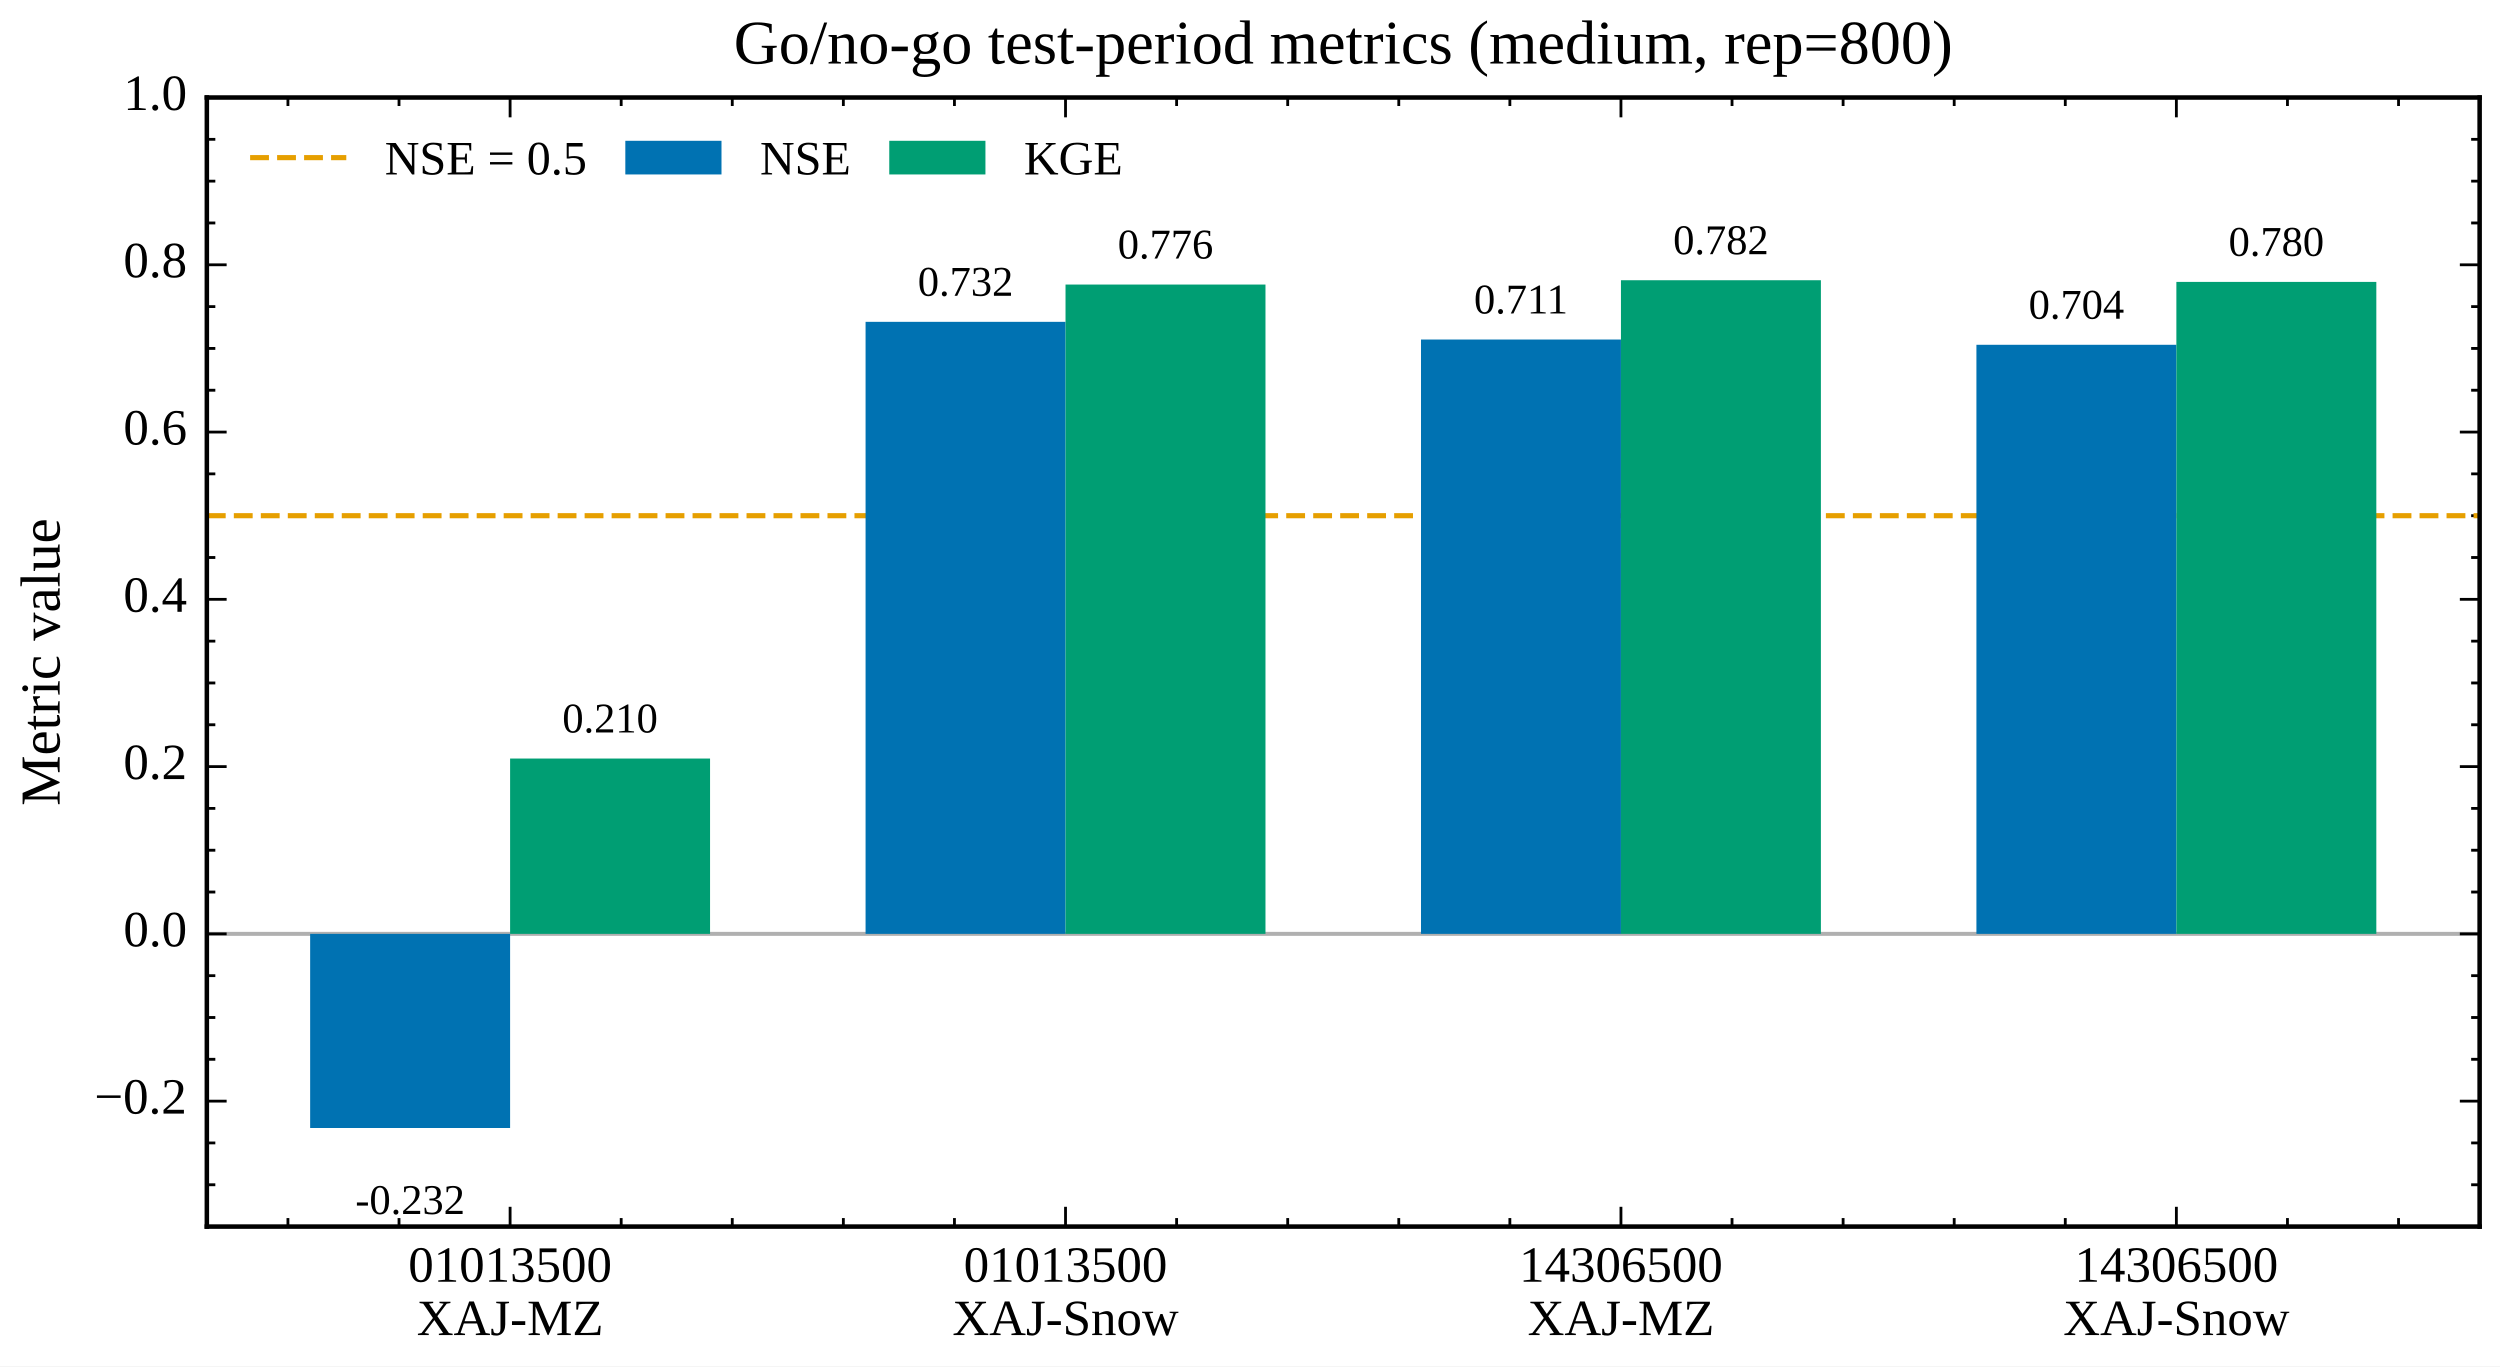
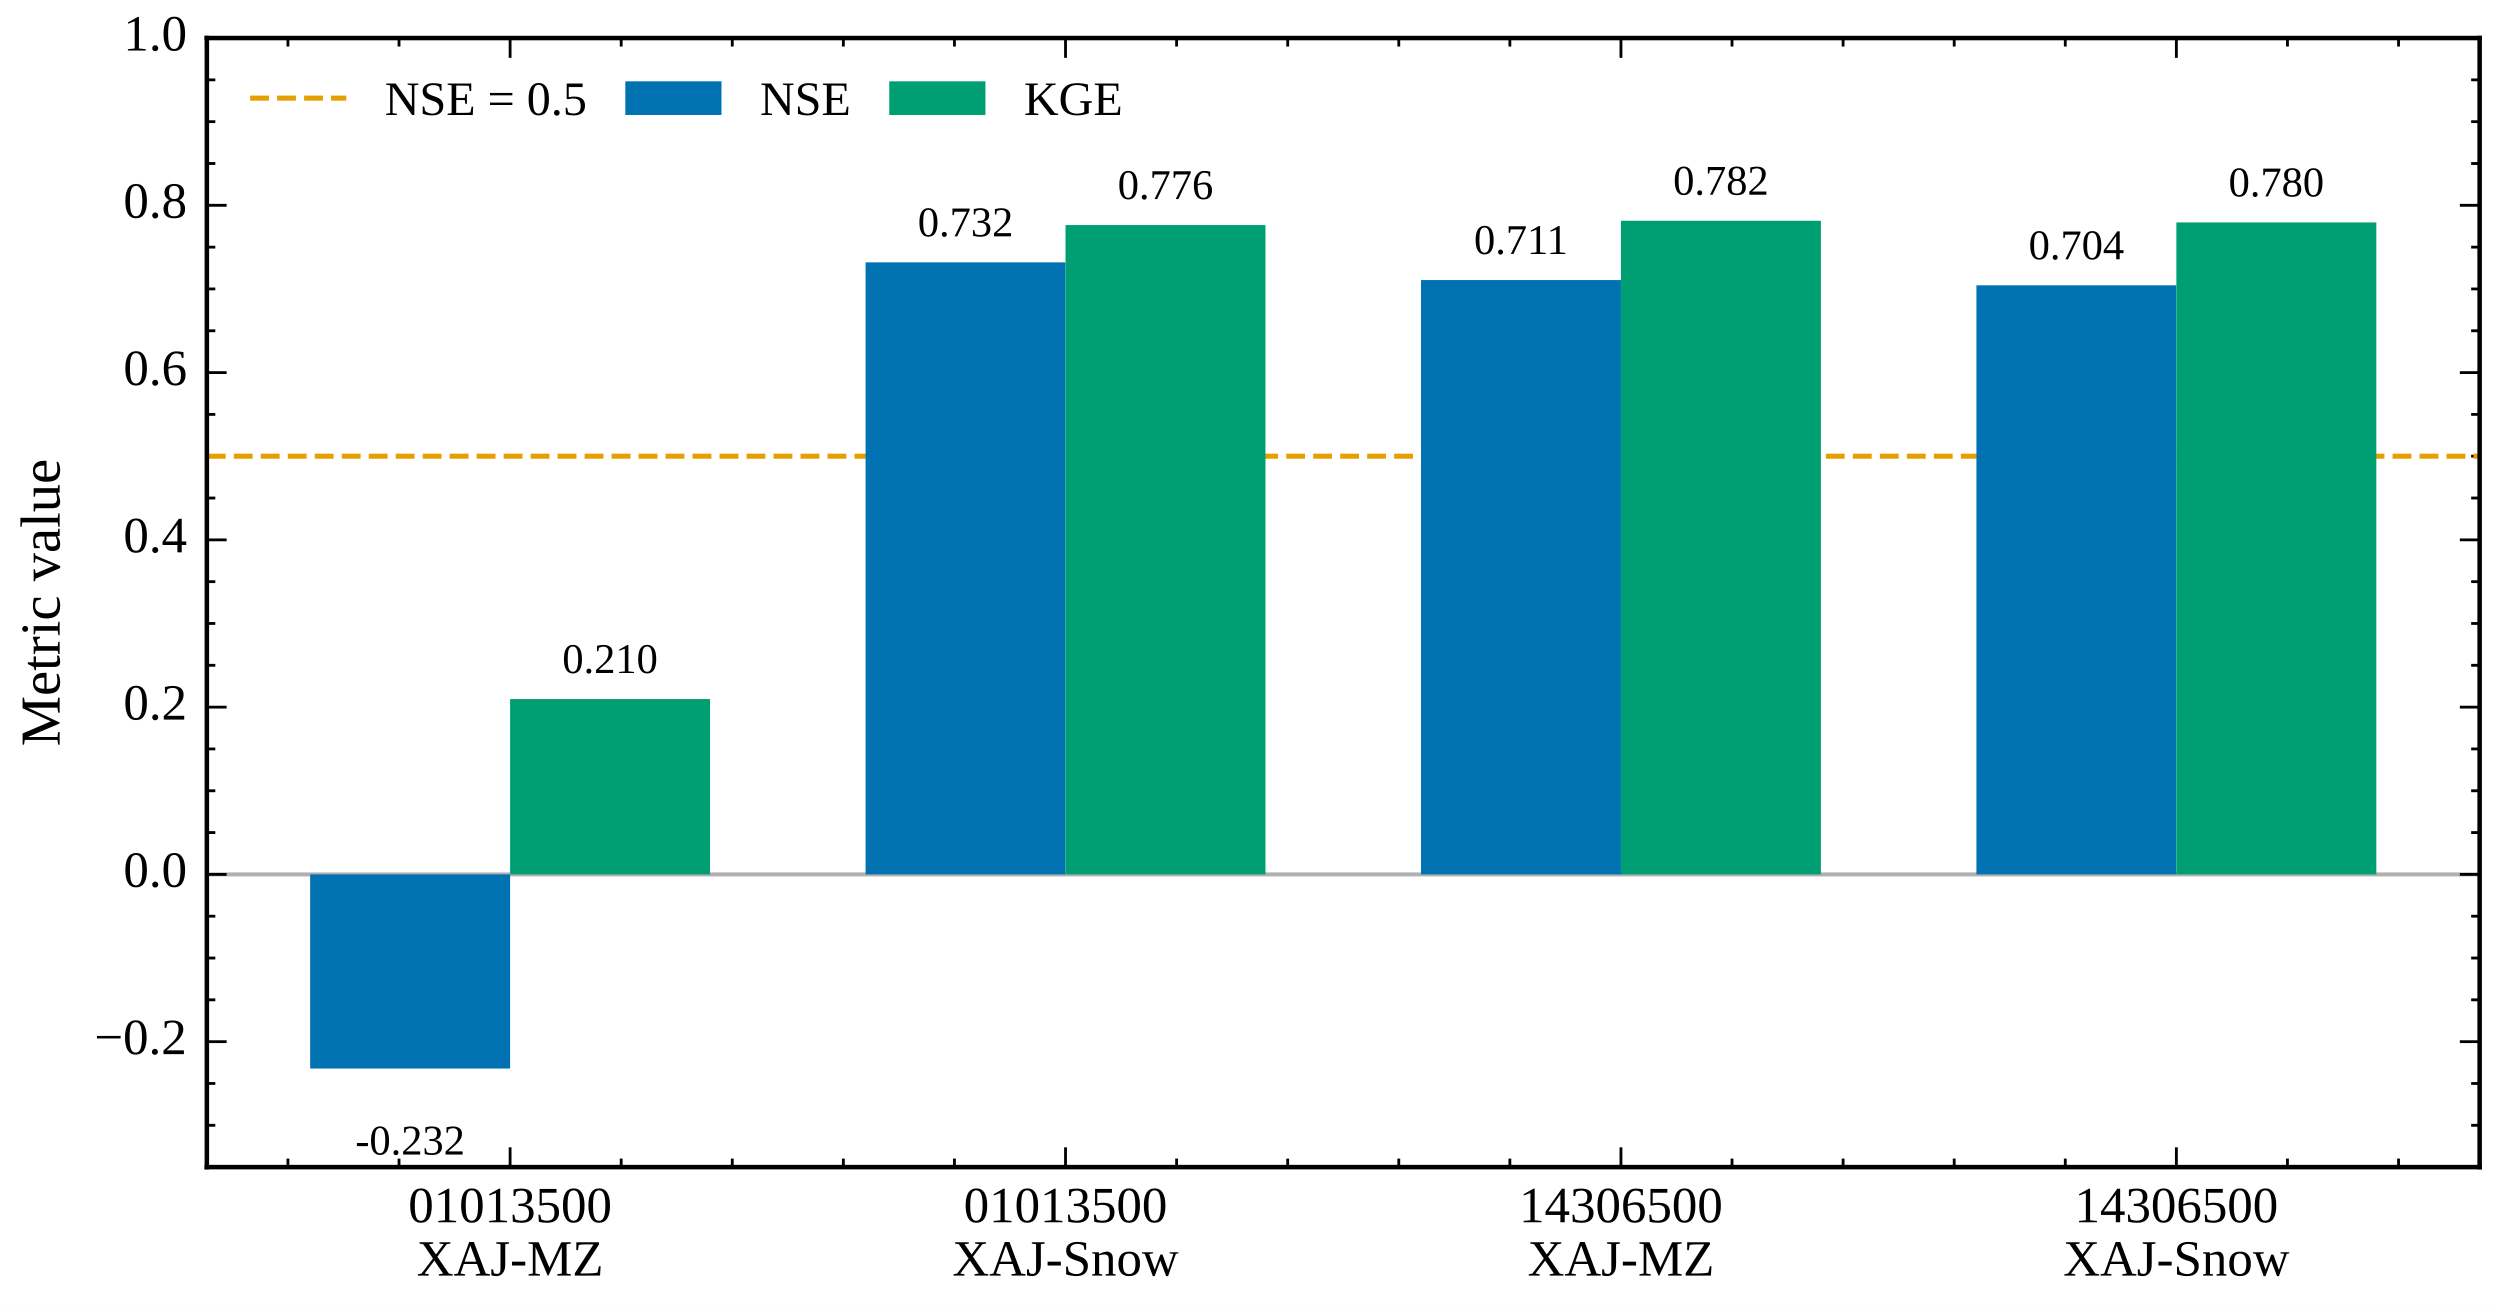
- <svg xmlns="http://www.w3.org/2000/svg" xmlns:xlink="http://www.w3.org/1999/xlink" width="441.923pt" height="241.521pt" viewBox="0 0 441.923 241.521" version="1.1">
+ <svg xmlns="http://www.w3.org/2000/svg" xmlns:xlink="http://www.w3.org/1999/xlink" width="441.923pt" height="231.008pt" viewBox="0 0 441.923 231.008" version="1.1">
  <defs>
    <style type="text/css">*{stroke-linejoin: round; stroke-linecap: butt}</style>
  </defs>
  <g id="figure_1">
    <g id="patch_1">
-       <path d="M 0 241.521  L 441.923 241.521  L 441.923 0  L 0 0  z " style="fill: #ffffff" />
+       <path d="M 0 231.008  L 441.923 231.008  L 441.923 0  L 0 0  z " style="fill: #ffffff" />
    </g>
    <g id="axes_1">
      <g id="patch_2">
-         <path d="M 36.563 216.822  L 438.323 216.822  L 438.323 17.238  L 36.563 17.238  z " style="fill: #ffffff" />
+         <path d="M 36.563 206.309  L 438.323 206.309  L 438.323 6.725  L 36.563 6.725  z " style="fill: #ffffff" />
      </g>
      <g id="line2d_1">
-         <path d="M 36.563 165.078  L 438.323 165.078  " clip-path="url(#pea85f2dbab)" style="fill: none; stroke: #b0b0b0; stroke-width: 0.7; stroke-linecap: square" />
+         <path d="M 36.563 154.565  L 438.323 154.565  " clip-path="url(#pdadf24facc)" style="fill: none; stroke: #b0b0b0; stroke-width: 0.7; stroke-linecap: square" />
      </g>
      <g id="matplotlib.axis_1">
        <g id="xtick_1">
          <g id="line2d_2">
            <defs>
-               <path id="m918102102d" d="M 0 0  L 0 -3.5  " style="stroke: #000000; stroke-width: 0.5" />
+               <path id="mfd40f5d339" d="M 0 0  L 0 -3.5  " style="stroke: #000000; stroke-width: 0.5" />
            </defs>
            <g>
-               <use xlink:href="#m918102102d" x="90.17" y="216.822" style="stroke: #000000; stroke-width: 0.5" />
+               <use xlink:href="#mfd40f5d339" x="90.17" y="206.309" style="stroke: #000000; stroke-width: 0.5" />
            </g>
          </g>
          <g id="line2d_3">
            <defs>
-               <path id="m2aa6da4b3e" d="M 0 0  L 0 3.5  " style="stroke: #000000; stroke-width: 0.5" />
+               <path id="md264b3e083" d="M 0 0  L 0 3.5  " style="stroke: #000000; stroke-width: 0.5" />
            </defs>
            <g>
-               <use xlink:href="#m2aa6da4b3e" x="90.17" y="17.238" style="stroke: #000000; stroke-width: 0.5" />
+               <use xlink:href="#md264b3e083" x="90.17" y="6.725" style="stroke: #000000; stroke-width: 0.5" />
            </g>
          </g>
          <g id="text_1">
-             <text style="font: 9px 'Times New Roman', 'DejaVu Serif', serif" transform="translate(72.17009 226.5715)">01013500</text>
-             <text style="font: 9px 'Times New Roman', 'DejaVu Serif', serif" transform="translate(73.67055 235.9959)">XAJ-MZ</text>
+             <text style="font-size: 9px; font-family: 'Times New Roman', 'DejaVu Serif', serif" transform="translate(72.17009 216.0581)">01013500</text>
+             <text style="font-size: 9px; font-family: 'Times New Roman', 'DejaVu Serif', serif" transform="translate(73.67055 225.4825)">XAJ-MZ</text>
          </g>
        </g>
        <g id="xtick_2">
          <g id="line2d_4">
            <g>
-               <use xlink:href="#m918102102d" x="188.352" y="216.822" style="stroke: #000000; stroke-width: 0.5" />
+               <use xlink:href="#mfd40f5d339" x="188.352" y="206.309" style="stroke: #000000; stroke-width: 0.5" />
            </g>
          </g>
          <g id="line2d_5">
            <g>
-               <use xlink:href="#m2aa6da4b3e" x="188.352" y="17.238" style="stroke: #000000; stroke-width: 0.5" />
+               <use xlink:href="#md264b3e083" x="188.352" y="6.725" style="stroke: #000000; stroke-width: 0.5" />
            </g>
          </g>
          <g id="text_2">
-             <text style="font: 9px 'Times New Roman', 'DejaVu Serif', serif" transform="translate(170.3519 226.5715)">01013500</text>
-             <text style="font: 9px 'Times New Roman', 'DejaVu Serif', serif" transform="translate(168.3501 235.9959)">XAJ-Snow</text>
+             <text style="font-size: 9px; font-family: 'Times New Roman', 'DejaVu Serif', serif" transform="translate(170.3519 216.0581)">01013500</text>
+             <text style="font-size: 9px; font-family: 'Times New Roman', 'DejaVu Serif', serif" transform="translate(168.3501 225.4825)">XAJ-Snow</text>
          </g>
        </g>
        <g id="xtick_3">
          <g id="line2d_6">
            <g>
-               <use xlink:href="#m918102102d" x="286.534" y="216.822" style="stroke: #000000; stroke-width: 0.5" />
+               <use xlink:href="#mfd40f5d339" x="286.534" y="206.309" style="stroke: #000000; stroke-width: 0.5" />
            </g>
          </g>
          <g id="line2d_7">
            <g>
-               <use xlink:href="#m2aa6da4b3e" x="286.534" y="17.238" style="stroke: #000000; stroke-width: 0.5" />
+               <use xlink:href="#md264b3e083" x="286.534" y="6.725" style="stroke: #000000; stroke-width: 0.5" />
            </g>
          </g>
          <g id="text_3">
-             <text style="font: 9px 'Times New Roman', 'DejaVu Serif', serif" transform="translate(268.5337 226.5715)">14306500</text>
-             <text style="font: 9px 'Times New Roman', 'DejaVu Serif', serif" transform="translate(270.0342 235.9959)">XAJ-MZ</text>
+             <text style="font-size: 9px; font-family: 'Times New Roman', 'DejaVu Serif', serif" transform="translate(268.5337 216.0581)">14306500</text>
+             <text style="font-size: 9px; font-family: 'Times New Roman', 'DejaVu Serif', serif" transform="translate(270.0342 225.4825)">XAJ-MZ</text>
          </g>
        </g>
        <g id="xtick_4">
          <g id="line2d_8">
            <g>
-               <use xlink:href="#m918102102d" x="384.716" y="216.822" style="stroke: #000000; stroke-width: 0.5" />
+               <use xlink:href="#mfd40f5d339" x="384.716" y="206.309" style="stroke: #000000; stroke-width: 0.5" />
            </g>
          </g>
          <g id="line2d_9">
            <g>
-               <use xlink:href="#m2aa6da4b3e" x="384.716" y="17.238" style="stroke: #000000; stroke-width: 0.5" />
+               <use xlink:href="#md264b3e083" x="384.716" y="6.725" style="stroke: #000000; stroke-width: 0.5" />
            </g>
          </g>
          <g id="text_4">
-             <text style="font: 9px 'Times New Roman', 'DejaVu Serif', serif" transform="translate(366.7155 226.5715)">14306500</text>
-             <text style="font: 9px 'Times New Roman', 'DejaVu Serif', serif" transform="translate(364.7137 235.9959)">XAJ-Snow</text>
+             <text style="font-size: 9px; font-family: 'Times New Roman', 'DejaVu Serif', serif" transform="translate(366.7155 216.0581)">14306500</text>
+             <text style="font-size: 9px; font-family: 'Times New Roman', 'DejaVu Serif', serif" transform="translate(364.7137 225.4825)">XAJ-Snow</text>
          </g>
        </g>
        <g id="xtick_5">
          <g id="line2d_10">
            <defs>
-               <path id="m13a9c60b29" d="M 0 0  L 0 -1.5  " style="stroke: #000000; stroke-width: 0.5" />
+               <path id="mba86758aea" d="M 0 0  L 0 -1.5  " style="stroke: #000000; stroke-width: 0.5" />
            </defs>
            <g>
-               <use xlink:href="#m13a9c60b29" x="50.897" y="216.822" style="stroke: #000000; stroke-width: 0.5" />
+               <use xlink:href="#mba86758aea" x="50.897" y="206.309" style="stroke: #000000; stroke-width: 0.5" />
            </g>
          </g>
          <g id="line2d_11">
            <defs>
-               <path id="mc480196df0" d="M 0 0  L 0 1.5  " style="stroke: #000000; stroke-width: 0.5" />
+               <path id="m4b27c08ed1" d="M 0 0  L 0 1.5  " style="stroke: #000000; stroke-width: 0.5" />
            </defs>
            <g>
-               <use xlink:href="#mc480196df0" x="50.897" y="17.238" style="stroke: #000000; stroke-width: 0.5" />
+               <use xlink:href="#m4b27c08ed1" x="50.897" y="6.725" style="stroke: #000000; stroke-width: 0.5" />
            </g>
          </g>
        </g>
        <g id="xtick_6">
          <g id="line2d_12">
            <g>
-               <use xlink:href="#m13a9c60b29" x="70.534" y="216.822" style="stroke: #000000; stroke-width: 0.5" />
+               <use xlink:href="#mba86758aea" x="70.534" y="206.309" style="stroke: #000000; stroke-width: 0.5" />
            </g>
          </g>
          <g id="line2d_13">
            <g>
-               <use xlink:href="#mc480196df0" x="70.534" y="17.238" style="stroke: #000000; stroke-width: 0.5" />
+               <use xlink:href="#m4b27c08ed1" x="70.534" y="6.725" style="stroke: #000000; stroke-width: 0.5" />
            </g>
          </g>
        </g>
        <g id="xtick_7">
          <g id="line2d_14">
            <g>
-               <use xlink:href="#m13a9c60b29" x="109.806" y="216.822" style="stroke: #000000; stroke-width: 0.5" />
+               <use xlink:href="#mba86758aea" x="109.806" y="206.309" style="stroke: #000000; stroke-width: 0.5" />
            </g>
          </g>
          <g id="line2d_15">
            <g>
-               <use xlink:href="#mc480196df0" x="109.806" y="17.238" style="stroke: #000000; stroke-width: 0.5" />
+               <use xlink:href="#m4b27c08ed1" x="109.806" y="6.725" style="stroke: #000000; stroke-width: 0.5" />
            </g>
          </g>
        </g>
        <g id="xtick_8">
          <g id="line2d_16">
            <g>
-               <use xlink:href="#m13a9c60b29" x="129.443" y="216.822" style="stroke: #000000; stroke-width: 0.5" />
+               <use xlink:href="#mba86758aea" x="129.443" y="206.309" style="stroke: #000000; stroke-width: 0.5" />
            </g>
          </g>
          <g id="line2d_17">
            <g>
-               <use xlink:href="#mc480196df0" x="129.443" y="17.238" style="stroke: #000000; stroke-width: 0.5" />
+               <use xlink:href="#m4b27c08ed1" x="129.443" y="6.725" style="stroke: #000000; stroke-width: 0.5" />
            </g>
          </g>
        </g>
        <g id="xtick_9">
          <g id="line2d_18">
            <g>
-               <use xlink:href="#m13a9c60b29" x="149.079" y="216.822" style="stroke: #000000; stroke-width: 0.5" />
+               <use xlink:href="#mba86758aea" x="149.079" y="206.309" style="stroke: #000000; stroke-width: 0.5" />
            </g>
          </g>
          <g id="line2d_19">
            <g>
-               <use xlink:href="#mc480196df0" x="149.079" y="17.238" style="stroke: #000000; stroke-width: 0.5" />
+               <use xlink:href="#m4b27c08ed1" x="149.079" y="6.725" style="stroke: #000000; stroke-width: 0.5" />
            </g>
          </g>
        </g>
        <g id="xtick_10">
          <g id="line2d_20">
            <g>
-               <use xlink:href="#m13a9c60b29" x="168.716" y="216.822" style="stroke: #000000; stroke-width: 0.5" />
+               <use xlink:href="#mba86758aea" x="168.716" y="206.309" style="stroke: #000000; stroke-width: 0.5" />
            </g>
          </g>
          <g id="line2d_21">
            <g>
-               <use xlink:href="#mc480196df0" x="168.716" y="17.238" style="stroke: #000000; stroke-width: 0.5" />
+               <use xlink:href="#m4b27c08ed1" x="168.716" y="6.725" style="stroke: #000000; stroke-width: 0.5" />
            </g>
          </g>
        </g>
        <g id="xtick_11">
          <g id="line2d_22">
            <g>
-               <use xlink:href="#m13a9c60b29" x="207.988" y="216.822" style="stroke: #000000; stroke-width: 0.5" />
+               <use xlink:href="#mba86758aea" x="207.988" y="206.309" style="stroke: #000000; stroke-width: 0.5" />
            </g>
          </g>
          <g id="line2d_23">
            <g>
-               <use xlink:href="#mc480196df0" x="207.988" y="17.238" style="stroke: #000000; stroke-width: 0.5" />
+               <use xlink:href="#m4b27c08ed1" x="207.988" y="6.725" style="stroke: #000000; stroke-width: 0.5" />
            </g>
          </g>
        </g>
        <g id="xtick_12">
          <g id="line2d_24">
            <g>
-               <use xlink:href="#m13a9c60b29" x="227.625" y="216.822" style="stroke: #000000; stroke-width: 0.5" />
+               <use xlink:href="#mba86758aea" x="227.625" y="206.309" style="stroke: #000000; stroke-width: 0.5" />
            </g>
          </g>
          <g id="line2d_25">
            <g>
-               <use xlink:href="#mc480196df0" x="227.625" y="17.238" style="stroke: #000000; stroke-width: 0.5" />
+               <use xlink:href="#m4b27c08ed1" x="227.625" y="6.725" style="stroke: #000000; stroke-width: 0.5" />
            </g>
          </g>
        </g>
        <g id="xtick_13">
          <g id="line2d_26">
            <g>
-               <use xlink:href="#m13a9c60b29" x="247.261" y="216.822" style="stroke: #000000; stroke-width: 0.5" />
+               <use xlink:href="#mba86758aea" x="247.261" y="206.309" style="stroke: #000000; stroke-width: 0.5" />
            </g>
          </g>
          <g id="line2d_27">
            <g>
-               <use xlink:href="#mc480196df0" x="247.261" y="17.238" style="stroke: #000000; stroke-width: 0.5" />
+               <use xlink:href="#m4b27c08ed1" x="247.261" y="6.725" style="stroke: #000000; stroke-width: 0.5" />
            </g>
          </g>
        </g>
        <g id="xtick_14">
          <g id="line2d_28">
            <g>
-               <use xlink:href="#m13a9c60b29" x="266.897" y="216.822" style="stroke: #000000; stroke-width: 0.5" />
+               <use xlink:href="#mba86758aea" x="266.897" y="206.309" style="stroke: #000000; stroke-width: 0.5" />
            </g>
          </g>
          <g id="line2d_29">
            <g>
-               <use xlink:href="#mc480196df0" x="266.897" y="17.238" style="stroke: #000000; stroke-width: 0.5" />
+               <use xlink:href="#m4b27c08ed1" x="266.897" y="6.725" style="stroke: #000000; stroke-width: 0.5" />
            </g>
          </g>
        </g>
        <g id="xtick_15">
          <g id="line2d_30">
            <g>
-               <use xlink:href="#m13a9c60b29" x="306.17" y="216.822" style="stroke: #000000; stroke-width: 0.5" />
+               <use xlink:href="#mba86758aea" x="306.17" y="206.309" style="stroke: #000000; stroke-width: 0.5" />
            </g>
          </g>
          <g id="line2d_31">
            <g>
-               <use xlink:href="#mc480196df0" x="306.17" y="17.238" style="stroke: #000000; stroke-width: 0.5" />
+               <use xlink:href="#m4b27c08ed1" x="306.17" y="6.725" style="stroke: #000000; stroke-width: 0.5" />
            </g>
          </g>
        </g>
        <g id="xtick_16">
          <g id="line2d_32">
            <g>
-               <use xlink:href="#m13a9c60b29" x="325.806" y="216.822" style="stroke: #000000; stroke-width: 0.5" />
+               <use xlink:href="#mba86758aea" x="325.806" y="206.309" style="stroke: #000000; stroke-width: 0.5" />
            </g>
          </g>
          <g id="line2d_33">
            <g>
-               <use xlink:href="#mc480196df0" x="325.806" y="17.238" style="stroke: #000000; stroke-width: 0.5" />
+               <use xlink:href="#m4b27c08ed1" x="325.806" y="6.725" style="stroke: #000000; stroke-width: 0.5" />
            </g>
          </g>
        </g>
        <g id="xtick_17">
          <g id="line2d_34">
            <g>
-               <use xlink:href="#m13a9c60b29" x="345.443" y="216.822" style="stroke: #000000; stroke-width: 0.5" />
+               <use xlink:href="#mba86758aea" x="345.443" y="206.309" style="stroke: #000000; stroke-width: 0.5" />
            </g>
          </g>
          <g id="line2d_35">
            <g>
-               <use xlink:href="#mc480196df0" x="345.443" y="17.238" style="stroke: #000000; stroke-width: 0.5" />
+               <use xlink:href="#m4b27c08ed1" x="345.443" y="6.725" style="stroke: #000000; stroke-width: 0.5" />
            </g>
          </g>
        </g>
        <g id="xtick_18">
          <g id="line2d_36">
            <g>
-               <use xlink:href="#m13a9c60b29" x="365.079" y="216.822" style="stroke: #000000; stroke-width: 0.5" />
+               <use xlink:href="#mba86758aea" x="365.079" y="206.309" style="stroke: #000000; stroke-width: 0.5" />
            </g>
          </g>
          <g id="line2d_37">
            <g>
-               <use xlink:href="#mc480196df0" x="365.079" y="17.238" style="stroke: #000000; stroke-width: 0.5" />
+               <use xlink:href="#m4b27c08ed1" x="365.079" y="6.725" style="stroke: #000000; stroke-width: 0.5" />
            </g>
          </g>
        </g>
        <g id="xtick_19">
          <g id="line2d_38">
            <g>
-               <use xlink:href="#m13a9c60b29" x="404.352" y="216.822" style="stroke: #000000; stroke-width: 0.5" />
+               <use xlink:href="#mba86758aea" x="404.352" y="206.309" style="stroke: #000000; stroke-width: 0.5" />
            </g>
          </g>
          <g id="line2d_39">
            <g>
-               <use xlink:href="#mc480196df0" x="404.352" y="17.238" style="stroke: #000000; stroke-width: 0.5" />
+               <use xlink:href="#m4b27c08ed1" x="404.352" y="6.725" style="stroke: #000000; stroke-width: 0.5" />
            </g>
          </g>
        </g>
        <g id="xtick_20">
          <g id="line2d_40">
            <g>
-               <use xlink:href="#m13a9c60b29" x="423.988" y="216.822" style="stroke: #000000; stroke-width: 0.5" />
+               <use xlink:href="#mba86758aea" x="423.988" y="206.309" style="stroke: #000000; stroke-width: 0.5" />
            </g>
          </g>
          <g id="line2d_41">
            <g>
-               <use xlink:href="#mc480196df0" x="423.988" y="17.238" style="stroke: #000000; stroke-width: 0.5" />
+               <use xlink:href="#m4b27c08ed1" x="423.988" y="6.725" style="stroke: #000000; stroke-width: 0.5" />
            </g>
          </g>
        </g>
      </g>
      <g id="matplotlib.axis_2">
        <g id="ytick_1">
          <g id="line2d_42">
            <defs>
-               <path id="md35f9fb73c" d="M 0 0  L 3.5 0  " style="stroke: #000000; stroke-width: 0.5" />
+               <path id="mbbe394fa84" d="M 0 0  L 3.5 0  " style="stroke: #000000; stroke-width: 0.5" />
            </defs>
            <g>
-               <use xlink:href="#md35f9fb73c" x="36.563" y="194.646" style="stroke: #000000; stroke-width: 0.5" />
+               <use xlink:href="#mbbe394fa84" x="36.563" y="184.133" style="stroke: #000000; stroke-width: 0.5" />
            </g>
          </g>
          <g id="line2d_43">
            <defs>
-               <path id="mdc9f0e329a" d="M 0 0  L -3.5 0  " style="stroke: #000000; stroke-width: 0.5" />
+               <path id="m9014abdac6" d="M 0 0  L -3.5 0  " style="stroke: #000000; stroke-width: 0.5" />
            </defs>
            <g>
-               <use xlink:href="#mdc9f0e329a" x="438.323" y="194.646" style="stroke: #000000; stroke-width: 0.5" />
+               <use xlink:href="#m9014abdac6" x="438.323" y="184.133" style="stroke: #000000; stroke-width: 0.5" />
            </g>
          </g>
          <g id="text_5">
-             <g transform="translate(16.68281 197.7708)">
+             <g transform="translate(16.68281 187.2574)">
              <text>
-                 <tspan style="font: 9px 'Times New Roman'" x="0 5.076 9.576 11.826" y="-0.922">−0.2</tspan>
+                 <tspan x="0" y="-0.922" style="font-size: 9px; font-family: 'Times New Roman'">−</tspan>
+                 <tspan x="5.076" y="-0.922" style="font-size: 9px; font-family: 'Times New Roman'">0</tspan>
+                 <tspan x="9.576" y="-0.922" style="font-size: 9px; font-family: 'Times New Roman'">.</tspan>
+                 <tspan x="11.826" y="-0.922" style="font-size: 9px; font-family: 'Times New Roman'">2</tspan>
              </text>
            </g>
          </g>
        </g>
        <g id="ytick_2">
          <g id="line2d_44">
            <g>
-               <use xlink:href="#md35f9fb73c" x="36.563" y="165.078" style="stroke: #000000; stroke-width: 0.5" />
+               <use xlink:href="#mbbe394fa84" x="36.563" y="154.565" style="stroke: #000000; stroke-width: 0.5" />
            </g>
          </g>
          <g id="line2d_45">
            <g>
-               <use xlink:href="#mdc9f0e329a" x="438.323" y="165.078" style="stroke: #000000; stroke-width: 0.5" />
+               <use xlink:href="#m9014abdac6" x="438.323" y="154.565" style="stroke: #000000; stroke-width: 0.5" />
            </g>
          </g>
          <g id="text_6">
-             <g transform="translate(21.81281 168.2028)">
+             <g transform="translate(21.81281 157.6894)">
              <text>
-                 <tspan style="font: 9px 'Times New Roman'" x="0 4.5 6.75" y="-0.922">0.0</tspan>
+                 <tspan x="0" y="-0.922" style="font-size: 9px; font-family: 'Times New Roman'">0</tspan>
+                 <tspan x="4.5" y="-0.922" style="font-size: 9px; font-family: 'Times New Roman'">.</tspan>
+                 <tspan x="6.75" y="-0.922" style="font-size: 9px; font-family: 'Times New Roman'">0</tspan>
              </text>
            </g>
          </g>
        </g>
        <g id="ytick_3">
          <g id="line2d_46">
            <g>
-               <use xlink:href="#md35f9fb73c" x="36.563" y="135.51" style="stroke: #000000; stroke-width: 0.5" />
+               <use xlink:href="#mbbe394fa84" x="36.563" y="124.997" style="stroke: #000000; stroke-width: 0.5" />
            </g>
          </g>
          <g id="line2d_47">
            <g>
-               <use xlink:href="#mdc9f0e329a" x="438.323" y="135.51" style="stroke: #000000; stroke-width: 0.5" />
+               <use xlink:href="#m9014abdac6" x="438.323" y="124.997" style="stroke: #000000; stroke-width: 0.5" />
            </g>
          </g>
          <g id="text_7">
-             <g transform="translate(21.81281 138.6348)">
+             <g transform="translate(21.81281 128.1214)">
              <text>
-                 <tspan style="font: 9px 'Times New Roman'" x="0 4.5 6.75" y="-0.922">0.2</tspan>
+                 <tspan x="0" y="-0.922" style="font-size: 9px; font-family: 'Times New Roman'">0</tspan>
+                 <tspan x="4.5" y="-0.922" style="font-size: 9px; font-family: 'Times New Roman'">.</tspan>
+                 <tspan x="6.75" y="-0.922" style="font-size: 9px; font-family: 'Times New Roman'">2</tspan>
              </text>
            </g>
          </g>
        </g>
        <g id="ytick_4">
          <g id="line2d_48">
            <g>
-               <use xlink:href="#md35f9fb73c" x="36.563" y="105.942" style="stroke: #000000; stroke-width: 0.5" />
+               <use xlink:href="#mbbe394fa84" x="36.563" y="95.429" style="stroke: #000000; stroke-width: 0.5" />
            </g>
          </g>
          <g id="line2d_49">
            <g>
-               <use xlink:href="#mdc9f0e329a" x="438.323" y="105.942" style="stroke: #000000; stroke-width: 0.5" />
+               <use xlink:href="#m9014abdac6" x="438.323" y="95.429" style="stroke: #000000; stroke-width: 0.5" />
            </g>
          </g>
          <g id="text_8">
-             <g transform="translate(21.81281 109.0668)">
+             <g transform="translate(21.81281 98.55338)">
              <text>
-                 <tspan style="font: 9px 'Times New Roman'" x="0 4.5 6.75" y="-0.922">0.4</tspan>
+                 <tspan x="0" y="-0.922" style="font-size: 9px; font-family: 'Times New Roman'">0</tspan>
+                 <tspan x="4.5" y="-0.922" style="font-size: 9px; font-family: 'Times New Roman'">.</tspan>
+                 <tspan x="6.75" y="-0.922" style="font-size: 9px; font-family: 'Times New Roman'">4</tspan>
              </text>
            </g>
          </g>
        </g>
        <g id="ytick_5">
          <g id="line2d_50">
            <g>
-               <use xlink:href="#md35f9fb73c" x="36.563" y="76.374" style="stroke: #000000; stroke-width: 0.5" />
+               <use xlink:href="#mbbe394fa84" x="36.563" y="65.861" style="stroke: #000000; stroke-width: 0.5" />
            </g>
          </g>
          <g id="line2d_51">
            <g>
-               <use xlink:href="#mdc9f0e329a" x="438.323" y="76.374" style="stroke: #000000; stroke-width: 0.5" />
+               <use xlink:href="#m9014abdac6" x="438.323" y="65.861" style="stroke: #000000; stroke-width: 0.5" />
            </g>
          </g>
          <g id="text_9">
-             <g transform="translate(21.81281 79.49881)">
+             <g transform="translate(21.81281 68.98538)">
              <text>
-                 <tspan style="font: 9px 'Times New Roman'" x="0 4.5 6.75" y="-0.922">0.6</tspan>
+                 <tspan x="0" y="-0.922" style="font-size: 9px; font-family: 'Times New Roman'">0</tspan>
+                 <tspan x="4.5" y="-0.922" style="font-size: 9px; font-family: 'Times New Roman'">.</tspan>
+                 <tspan x="6.75" y="-0.922" style="font-size: 9px; font-family: 'Times New Roman'">6</tspan>
              </text>
            </g>
          </g>
        </g>
        <g id="ytick_6">
          <g id="line2d_52">
            <g>
-               <use xlink:href="#md35f9fb73c" x="36.563" y="46.806" style="stroke: #000000; stroke-width: 0.5" />
+               <use xlink:href="#mbbe394fa84" x="36.563" y="36.293" style="stroke: #000000; stroke-width: 0.5" />
            </g>
          </g>
          <g id="line2d_53">
            <g>
-               <use xlink:href="#mdc9f0e329a" x="438.323" y="46.806" style="stroke: #000000; stroke-width: 0.5" />
+               <use xlink:href="#m9014abdac6" x="438.323" y="36.293" style="stroke: #000000; stroke-width: 0.5" />
            </g>
          </g>
          <g id="text_10">
-             <g transform="translate(21.81281 49.93081)">
+             <g transform="translate(21.81281 39.41737)">
              <text>
-                 <tspan style="font: 9px 'Times New Roman'" x="0 4.5 6.75" y="-0.922">0.8</tspan>
+                 <tspan x="0" y="-0.922" style="font-size: 9px; font-family: 'Times New Roman'">0</tspan>
+                 <tspan x="4.5" y="-0.922" style="font-size: 9px; font-family: 'Times New Roman'">.</tspan>
+                 <tspan x="6.75" y="-0.922" style="font-size: 9px; font-family: 'Times New Roman'">8</tspan>
              </text>
            </g>
          </g>
        </g>
        <g id="ytick_7">
          <g id="line2d_54">
            <g>
-               <use xlink:href="#md35f9fb73c" x="36.563" y="17.238" style="stroke: #000000; stroke-width: 0.5" />
+               <use xlink:href="#mbbe394fa84" x="36.563" y="6.725" style="stroke: #000000; stroke-width: 0.5" />
            </g>
          </g>
          <g id="line2d_55">
            <g>
-               <use xlink:href="#mdc9f0e329a" x="438.323" y="17.238" style="stroke: #000000; stroke-width: 0.5" />
+               <use xlink:href="#m9014abdac6" x="438.323" y="6.725" style="stroke: #000000; stroke-width: 0.5" />
            </g>
          </g>
          <g id="text_11">
-             <g transform="translate(21.81281 20.36281)">
+             <g transform="translate(21.81281 9.849375)">
              <text>
-                 <tspan style="font: 9px 'Times New Roman'" x="0 4.5 6.75" y="-0.922">1.0</tspan>
+                 <tspan x="0" y="-0.922" style="font-size: 9px; font-family: 'Times New Roman'">1</tspan>
+                 <tspan x="4.5" y="-0.922" style="font-size: 9px; font-family: 'Times New Roman'">.</tspan>
+                 <tspan x="6.75" y="-0.922" style="font-size: 9px; font-family: 'Times New Roman'">0</tspan>
              </text>
            </g>
          </g>
        </g>
        <g id="ytick_8">
          <g id="line2d_56">
            <defs>
-               <path id="m5feb4e4179" d="M 0 0  L 1.5 0  " style="stroke: #000000; stroke-width: 0.5" />
+               <path id="me2fd30d96c" d="M 0 0  L 1.5 0  " style="stroke: #000000; stroke-width: 0.5" />
            </defs>
            <g>
-               <use xlink:href="#m5feb4e4179" x="36.563" y="216.822" style="stroke: #000000; stroke-width: 0.5" />
+               <use xlink:href="#me2fd30d96c" x="36.563" y="206.309" style="stroke: #000000; stroke-width: 0.5" />
            </g>
          </g>
          <g id="line2d_57">
            <defs>
-               <path id="m8c2284a84c" d="M 0 0  L -1.5 0  " style="stroke: #000000; stroke-width: 0.5" />
+               <path id="m87304b5944" d="M 0 0  L -1.5 0  " style="stroke: #000000; stroke-width: 0.5" />
            </defs>
            <g>
-               <use xlink:href="#m8c2284a84c" x="438.323" y="216.822" style="stroke: #000000; stroke-width: 0.5" />
+               <use xlink:href="#m87304b5944" x="438.323" y="206.309" style="stroke: #000000; stroke-width: 0.5" />
            </g>
          </g>
        </g>
        <g id="ytick_9">
          <g id="line2d_58">
            <g>
-               <use xlink:href="#m5feb4e4179" x="36.563" y="209.43" style="stroke: #000000; stroke-width: 0.5" />
+               <use xlink:href="#me2fd30d96c" x="36.563" y="198.917" style="stroke: #000000; stroke-width: 0.5" />
            </g>
          </g>
          <g id="line2d_59">
            <g>
-               <use xlink:href="#m8c2284a84c" x="438.323" y="209.43" style="stroke: #000000; stroke-width: 0.5" />
+               <use xlink:href="#m87304b5944" x="438.323" y="198.917" style="stroke: #000000; stroke-width: 0.5" />
            </g>
          </g>
        </g>
        <g id="ytick_10">
          <g id="line2d_60">
            <g>
-               <use xlink:href="#m5feb4e4179" x="36.563" y="202.038" style="stroke: #000000; stroke-width: 0.5" />
+               <use xlink:href="#me2fd30d96c" x="36.563" y="191.525" style="stroke: #000000; stroke-width: 0.5" />
            </g>
          </g>
          <g id="line2d_61">
            <g>
-               <use xlink:href="#m8c2284a84c" x="438.323" y="202.038" style="stroke: #000000; stroke-width: 0.5" />
+               <use xlink:href="#m87304b5944" x="438.323" y="191.525" style="stroke: #000000; stroke-width: 0.5" />
            </g>
          </g>
        </g>
        <g id="ytick_11">
          <g id="line2d_62">
            <g>
-               <use xlink:href="#m5feb4e4179" x="36.563" y="187.254" style="stroke: #000000; stroke-width: 0.5" />
+               <use xlink:href="#me2fd30d96c" x="36.563" y="176.741" style="stroke: #000000; stroke-width: 0.5" />
            </g>
          </g>
          <g id="line2d_63">
            <g>
-               <use xlink:href="#m8c2284a84c" x="438.323" y="187.254" style="stroke: #000000; stroke-width: 0.5" />
+               <use xlink:href="#m87304b5944" x="438.323" y="176.741" style="stroke: #000000; stroke-width: 0.5" />
            </g>
          </g>
        </g>
        <g id="ytick_12">
          <g id="line2d_64">
            <g>
-               <use xlink:href="#m5feb4e4179" x="36.563" y="179.862" style="stroke: #000000; stroke-width: 0.5" />
+               <use xlink:href="#me2fd30d96c" x="36.563" y="169.349" style="stroke: #000000; stroke-width: 0.5" />
            </g>
          </g>
          <g id="line2d_65">
            <g>
-               <use xlink:href="#m8c2284a84c" x="438.323" y="179.862" style="stroke: #000000; stroke-width: 0.5" />
+               <use xlink:href="#m87304b5944" x="438.323" y="169.349" style="stroke: #000000; stroke-width: 0.5" />
            </g>
          </g>
        </g>
        <g id="ytick_13">
          <g id="line2d_66">
            <g>
-               <use xlink:href="#m5feb4e4179" x="36.563" y="172.47" style="stroke: #000000; stroke-width: 0.5" />
+               <use xlink:href="#me2fd30d96c" x="36.563" y="161.957" style="stroke: #000000; stroke-width: 0.5" />
            </g>
          </g>
          <g id="line2d_67">
            <g>
-               <use xlink:href="#m8c2284a84c" x="438.323" y="172.47" style="stroke: #000000; stroke-width: 0.5" />
+               <use xlink:href="#m87304b5944" x="438.323" y="161.957" style="stroke: #000000; stroke-width: 0.5" />
            </g>
          </g>
        </g>
        <g id="ytick_14">
          <g id="line2d_68">
            <g>
-               <use xlink:href="#m5feb4e4179" x="36.563" y="157.686" style="stroke: #000000; stroke-width: 0.5" />
+               <use xlink:href="#me2fd30d96c" x="36.563" y="147.173" style="stroke: #000000; stroke-width: 0.5" />
            </g>
          </g>
          <g id="line2d_69">
            <g>
-               <use xlink:href="#m8c2284a84c" x="438.323" y="157.686" style="stroke: #000000; stroke-width: 0.5" />
+               <use xlink:href="#m87304b5944" x="438.323" y="147.173" style="stroke: #000000; stroke-width: 0.5" />
            </g>
          </g>
        </g>
        <g id="ytick_15">
          <g id="line2d_70">
            <g>
-               <use xlink:href="#m5feb4e4179" x="36.563" y="150.294" style="stroke: #000000; stroke-width: 0.5" />
+               <use xlink:href="#me2fd30d96c" x="36.563" y="139.781" style="stroke: #000000; stroke-width: 0.5" />
            </g>
          </g>
          <g id="line2d_71">
            <g>
-               <use xlink:href="#m8c2284a84c" x="438.323" y="150.294" style="stroke: #000000; stroke-width: 0.5" />
+               <use xlink:href="#m87304b5944" x="438.323" y="139.781" style="stroke: #000000; stroke-width: 0.5" />
            </g>
          </g>
        </g>
        <g id="ytick_16">
          <g id="line2d_72">
            <g>
-               <use xlink:href="#m5feb4e4179" x="36.563" y="142.902" style="stroke: #000000; stroke-width: 0.5" />
+               <use xlink:href="#me2fd30d96c" x="36.563" y="132.389" style="stroke: #000000; stroke-width: 0.5" />
            </g>
          </g>
          <g id="line2d_73">
            <g>
-               <use xlink:href="#m8c2284a84c" x="438.323" y="142.902" style="stroke: #000000; stroke-width: 0.5" />
+               <use xlink:href="#m87304b5944" x="438.323" y="132.389" style="stroke: #000000; stroke-width: 0.5" />
            </g>
          </g>
        </g>
        <g id="ytick_17">
          <g id="line2d_74">
            <g>
-               <use xlink:href="#m5feb4e4179" x="36.563" y="128.118" style="stroke: #000000; stroke-width: 0.5" />
+               <use xlink:href="#me2fd30d96c" x="36.563" y="117.605" style="stroke: #000000; stroke-width: 0.5" />
            </g>
          </g>
          <g id="line2d_75">
            <g>
-               <use xlink:href="#m8c2284a84c" x="438.323" y="128.118" style="stroke: #000000; stroke-width: 0.5" />
+               <use xlink:href="#m87304b5944" x="438.323" y="117.605" style="stroke: #000000; stroke-width: 0.5" />
            </g>
          </g>
        </g>
        <g id="ytick_18">
          <g id="line2d_76">
            <g>
-               <use xlink:href="#m5feb4e4179" x="36.563" y="120.726" style="stroke: #000000; stroke-width: 0.5" />
+               <use xlink:href="#me2fd30d96c" x="36.563" y="110.213" style="stroke: #000000; stroke-width: 0.5" />
            </g>
          </g>
          <g id="line2d_77">
            <g>
-               <use xlink:href="#m8c2284a84c" x="438.323" y="120.726" style="stroke: #000000; stroke-width: 0.5" />
+               <use xlink:href="#m87304b5944" x="438.323" y="110.213" style="stroke: #000000; stroke-width: 0.5" />
            </g>
          </g>
        </g>
        <g id="ytick_19">
          <g id="line2d_78">
            <g>
-               <use xlink:href="#m5feb4e4179" x="36.563" y="113.334" style="stroke: #000000; stroke-width: 0.5" />
+               <use xlink:href="#me2fd30d96c" x="36.563" y="102.821" style="stroke: #000000; stroke-width: 0.5" />
            </g>
          </g>
          <g id="line2d_79">
            <g>
-               <use xlink:href="#m8c2284a84c" x="438.323" y="113.334" style="stroke: #000000; stroke-width: 0.5" />
+               <use xlink:href="#m87304b5944" x="438.323" y="102.821" style="stroke: #000000; stroke-width: 0.5" />
            </g>
          </g>
        </g>
        <g id="ytick_20">
          <g id="line2d_80">
            <g>
-               <use xlink:href="#m5feb4e4179" x="36.563" y="98.55" style="stroke: #000000; stroke-width: 0.5" />
+               <use xlink:href="#me2fd30d96c" x="36.563" y="88.037" style="stroke: #000000; stroke-width: 0.5" />
            </g>
          </g>
          <g id="line2d_81">
            <g>
-               <use xlink:href="#m8c2284a84c" x="438.323" y="98.55" style="stroke: #000000; stroke-width: 0.5" />
+               <use xlink:href="#m87304b5944" x="438.323" y="88.037" style="stroke: #000000; stroke-width: 0.5" />
            </g>
          </g>
        </g>
        <g id="ytick_21">
          <g id="line2d_82">
            <g>
-               <use xlink:href="#m5feb4e4179" x="36.563" y="91.158" style="stroke: #000000; stroke-width: 0.5" />
+               <use xlink:href="#me2fd30d96c" x="36.563" y="80.645" style="stroke: #000000; stroke-width: 0.5" />
            </g>
          </g>
          <g id="line2d_83">
            <g>
-               <use xlink:href="#m8c2284a84c" x="438.323" y="91.158" style="stroke: #000000; stroke-width: 0.5" />
+               <use xlink:href="#m87304b5944" x="438.323" y="80.645" style="stroke: #000000; stroke-width: 0.5" />
            </g>
          </g>
        </g>
        <g id="ytick_22">
          <g id="line2d_84">
            <g>
-               <use xlink:href="#m5feb4e4179" x="36.563" y="83.766" style="stroke: #000000; stroke-width: 0.5" />
+               <use xlink:href="#me2fd30d96c" x="36.563" y="73.253" style="stroke: #000000; stroke-width: 0.5" />
            </g>
          </g>
          <g id="line2d_85">
            <g>
-               <use xlink:href="#m8c2284a84c" x="438.323" y="83.766" style="stroke: #000000; stroke-width: 0.5" />
+               <use xlink:href="#m87304b5944" x="438.323" y="73.253" style="stroke: #000000; stroke-width: 0.5" />
            </g>
          </g>
        </g>
        <g id="ytick_23">
          <g id="line2d_86">
            <g>
-               <use xlink:href="#m5feb4e4179" x="36.563" y="68.982" style="stroke: #000000; stroke-width: 0.5" />
+               <use xlink:href="#me2fd30d96c" x="36.563" y="58.469" style="stroke: #000000; stroke-width: 0.5" />
            </g>
          </g>
          <g id="line2d_87">
            <g>
-               <use xlink:href="#m8c2284a84c" x="438.323" y="68.982" style="stroke: #000000; stroke-width: 0.5" />
+               <use xlink:href="#m87304b5944" x="438.323" y="58.469" style="stroke: #000000; stroke-width: 0.5" />
            </g>
          </g>
        </g>
        <g id="ytick_24">
          <g id="line2d_88">
            <g>
-               <use xlink:href="#m5feb4e4179" x="36.563" y="61.59" style="stroke: #000000; stroke-width: 0.5" />
+               <use xlink:href="#me2fd30d96c" x="36.563" y="51.077" style="stroke: #000000; stroke-width: 0.5" />
            </g>
          </g>
          <g id="line2d_89">
            <g>
-               <use xlink:href="#m8c2284a84c" x="438.323" y="61.59" style="stroke: #000000; stroke-width: 0.5" />
+               <use xlink:href="#m87304b5944" x="438.323" y="51.077" style="stroke: #000000; stroke-width: 0.5" />
            </g>
          </g>
        </g>
        <g id="ytick_25">
          <g id="line2d_90">
            <g>
-               <use xlink:href="#m5feb4e4179" x="36.563" y="54.198" style="stroke: #000000; stroke-width: 0.5" />
+               <use xlink:href="#me2fd30d96c" x="36.563" y="43.685" style="stroke: #000000; stroke-width: 0.5" />
            </g>
          </g>
          <g id="line2d_91">
            <g>
-               <use xlink:href="#m8c2284a84c" x="438.323" y="54.198" style="stroke: #000000; stroke-width: 0.5" />
+               <use xlink:href="#m87304b5944" x="438.323" y="43.685" style="stroke: #000000; stroke-width: 0.5" />
            </g>
          </g>
        </g>
        <g id="ytick_26">
          <g id="line2d_92">
            <g>
-               <use xlink:href="#m5feb4e4179" x="36.563" y="39.414" style="stroke: #000000; stroke-width: 0.5" />
+               <use xlink:href="#me2fd30d96c" x="36.563" y="28.901" style="stroke: #000000; stroke-width: 0.5" />
            </g>
          </g>
          <g id="line2d_93">
            <g>
-               <use xlink:href="#m8c2284a84c" x="438.323" y="39.414" style="stroke: #000000; stroke-width: 0.5" />
+               <use xlink:href="#m87304b5944" x="438.323" y="28.901" style="stroke: #000000; stroke-width: 0.5" />
            </g>
          </g>
        </g>
        <g id="ytick_27">
          <g id="line2d_94">
            <g>
-               <use xlink:href="#m5feb4e4179" x="36.563" y="32.022" style="stroke: #000000; stroke-width: 0.5" />
+               <use xlink:href="#me2fd30d96c" x="36.563" y="21.509" style="stroke: #000000; stroke-width: 0.5" />
            </g>
          </g>
          <g id="line2d_95">
            <g>
-               <use xlink:href="#m8c2284a84c" x="438.323" y="32.022" style="stroke: #000000; stroke-width: 0.5" />
+               <use xlink:href="#m87304b5944" x="438.323" y="21.509" style="stroke: #000000; stroke-width: 0.5" />
            </g>
          </g>
        </g>
        <g id="ytick_28">
          <g id="line2d_96">
            <g>
-               <use xlink:href="#m5feb4e4179" x="36.563" y="24.63" style="stroke: #000000; stroke-width: 0.5" />
+               <use xlink:href="#me2fd30d96c" x="36.563" y="14.117" style="stroke: #000000; stroke-width: 0.5" />
            </g>
          </g>
          <g id="line2d_97">
            <g>
-               <use xlink:href="#m8c2284a84c" x="438.323" y="24.63" style="stroke: #000000; stroke-width: 0.5" />
+               <use xlink:href="#m87304b5944" x="438.323" y="14.117" style="stroke: #000000; stroke-width: 0.5" />
            </g>
          </g>
        </g>
        <g id="text_12">
-           <text style="font: 10px 'Times New Roman', 'DejaVu Serif', serif; text-anchor: middle" x="10.544" y="117.03" transform="rotate(-90 10.54375 117.0301)">Metric value</text>
+           <text style="font-size: 10px; font-family: 'Times New Roman', 'DejaVu Serif', serif; text-anchor: middle" x="10.544" y="106.517" transform="rotate(-90 10.54375 106.5167)">Metric value</text>
        </g>
      </g>
      <g id="line2d_98">
-         <path d="M 36.563 91.158  L 438.323 91.158  " clip-path="url(#pea85f2dbab)" style="fill: none; stroke-dasharray: 3.33,1.44; stroke-dashoffset: 0; stroke: #e69f00; stroke-width: 0.9" />
+         <path d="M 36.563 80.645  L 438.323 80.645  " clip-path="url(#pdadf24facc)" style="fill: none; stroke-dasharray: 3.33,1.44; stroke-dashoffset: 0; stroke: #e69f00; stroke-width: 0.9" />
      </g>
      <g id="patch_3">
-         <path d="M 36.563 216.822  L 36.563 17.238  " style="fill: none; stroke: #000000; stroke-width: 0.8; stroke-linejoin: miter; stroke-linecap: square" />
+         <path d="M 36.563 206.309  L 36.563 6.725  " style="fill: none; stroke: #000000; stroke-width: 0.8; stroke-linejoin: miter; stroke-linecap: square" />
      </g>
      <g id="patch_4">
-         <path d="M 438.323 216.822  L 438.323 17.238  " style="fill: none; stroke: #000000; stroke-width: 0.8; stroke-linejoin: miter; stroke-linecap: square" />
+         <path d="M 438.323 206.309  L 438.323 6.725  " style="fill: none; stroke: #000000; stroke-width: 0.8; stroke-linejoin: miter; stroke-linecap: square" />
      </g>
      <g id="patch_5">
-         <path d="M 36.563 216.822  L 438.323 216.822  " style="fill: none; stroke: #000000; stroke-width: 0.8; stroke-linejoin: miter; stroke-linecap: square" />
+         <path d="M 36.563 206.309  L 438.323 206.309  " style="fill: none; stroke: #000000; stroke-width: 0.8; stroke-linejoin: miter; stroke-linecap: square" />
      </g>
      <g id="patch_6">
-         <path d="M 36.563 17.238  L 438.323 17.238  " style="fill: none; stroke: #000000; stroke-width: 0.8; stroke-linejoin: miter; stroke-linecap: square" />
+         <path d="M 36.563 6.725  L 438.323 6.725  " style="fill: none; stroke: #000000; stroke-width: 0.8; stroke-linejoin: miter; stroke-linecap: square" />
      </g>
      <g id="patch_7">
-         <path d="M 54.825 165.078  L 90.17 165.078  L 90.17 199.395  L 54.825 199.395  z " clip-path="url(#pea85f2dbab)" style="fill: #0072b2" />
+         <path d="M 54.825 154.565  L 90.17 154.565  L 90.17 188.882  L 54.825 188.882  z " clip-path="url(#pdadf24facc)" style="fill: #0072b2" />
      </g>
      <g id="patch_8">
-         <path d="M 153.006 165.078  L 188.352 165.078  L 188.352 56.891  L 153.006 56.891  z " clip-path="url(#pea85f2dbab)" style="fill: #0072b2" />
+         <path d="M 153.006 154.565  L 188.352 154.565  L 188.352 46.378  L 153.006 46.378  z " clip-path="url(#pdadf24facc)" style="fill: #0072b2" />
      </g>
      <g id="patch_9">
-         <path d="M 251.188 165.078  L 286.534 165.078  L 286.534 60.018  L 251.188 60.018  z " clip-path="url(#pea85f2dbab)" style="fill: #0072b2" />
+         <path d="M 251.188 154.565  L 286.534 154.565  L 286.534 49.505  L 251.188 49.505  z " clip-path="url(#pdadf24facc)" style="fill: #0072b2" />
      </g>
      <g id="patch_10">
-         <path d="M 349.37 165.078  L 384.716 165.078  L 384.716 60.948  L 349.37 60.948  z " clip-path="url(#pea85f2dbab)" style="fill: #0072b2" />
+         <path d="M 349.37 154.565  L 384.716 154.565  L 384.716 50.434  L 349.37 50.434  z " clip-path="url(#pdadf24facc)" style="fill: #0072b2" />
      </g>
      <g id="patch_11">
-         <path d="M 90.17 165.078  L 125.516 165.078  L 125.516 134.086  L 90.17 134.086  z " clip-path="url(#pea85f2dbab)" style="fill: #009e73" />
+         <path d="M 90.17 154.565  L 125.516 154.565  L 125.516 123.573  L 90.17 123.573  z " clip-path="url(#pdadf24facc)" style="fill: #009e73" />
      </g>
      <g id="patch_12">
-         <path d="M 188.352 165.078  L 223.697 165.078  L 223.697 50.3  L 188.352 50.3  z " clip-path="url(#pea85f2dbab)" style="fill: #009e73" />
+         <path d="M 188.352 154.565  L 223.697 154.565  L 223.697 39.787  L 188.352 39.787  z " clip-path="url(#pdadf24facc)" style="fill: #009e73" />
      </g>
      <g id="patch_13">
-         <path d="M 286.534 165.078  L 321.879 165.078  L 321.879 49.537  L 286.534 49.537  z " clip-path="url(#pea85f2dbab)" style="fill: #009e73" />
+         <path d="M 286.534 154.565  L 321.879 154.565  L 321.879 39.024  L 286.534 39.024  z " clip-path="url(#pdadf24facc)" style="fill: #009e73" />
      </g>
      <g id="patch_14">
-         <path d="M 384.716 165.078  L 420.061 165.078  L 420.061 49.832  L 384.716 49.832  z " clip-path="url(#pea85f2dbab)" style="fill: #009e73" />
+         <path d="M 384.716 154.565  L 420.061 154.565  L 420.061 39.319  L 384.716 39.319  z " clip-path="url(#pdadf24facc)" style="fill: #009e73" />
      </g>
      <g id="text_13">
-         <text style="font: 7.5px 'Times New Roman', 'DejaVu Serif', serif; text-anchor: middle" x="72.497" y="214.603" transform="rotate(-0 72.49736 214.6032)">-0.232</text>
+         <text style="font-size: 7.5px; font-family: 'Times New Roman', 'DejaVu Serif', serif; text-anchor: middle" x="72.497" y="204.09" transform="rotate(-0 72.49736 204.0898)">-0.232</text>
      </g>
      <g id="text_14">
-         <text style="font: 7.5px 'Times New Roman', 'DejaVu Serif', serif; text-anchor: middle" x="170.679" y="52.287" transform="rotate(-0 170.6792 52.28706)">0.732</text>
+         <text style="font-size: 7.5px; font-family: 'Times New Roman', 'DejaVu Serif', serif; text-anchor: middle" x="170.679" y="41.774" transform="rotate(-0 170.6792 41.77363)">0.732</text>
      </g>
      <g id="text_15">
-         <text style="font: 7.5px 'Times New Roman', 'DejaVu Serif', serif; text-anchor: middle" x="268.861" y="55.414" transform="rotate(-0 268.861 55.41373)">0.711</text>
+         <text style="font-size: 7.5px; font-family: 'Times New Roman', 'DejaVu Serif', serif; text-anchor: middle" x="268.861" y="44.9" transform="rotate(-0 268.861 44.90029)">0.711</text>
      </g>
      <g id="text_16">
-         <text style="font: 7.5px 'Times New Roman', 'DejaVu Serif', serif; text-anchor: middle" x="367.043" y="56.343" transform="rotate(-0 367.0428 56.34335)">0.704</text>
+         <text style="font-size: 7.5px; font-family: 'Times New Roman', 'DejaVu Serif', serif; text-anchor: middle" x="367.043" y="45.83" transform="rotate(-0 367.0428 45.82991)">0.704</text>
      </g>
      <g id="text_17">
-         <text style="font: 7.5px 'Times New Roman', 'DejaVu Serif', serif; text-anchor: middle" x="107.843" y="129.482" transform="rotate(-0 107.8428 129.4819)">0.210</text>
+         <text style="font-size: 7.5px; font-family: 'Times New Roman', 'DejaVu Serif', serif; text-anchor: middle" x="107.843" y="118.968" transform="rotate(-0 107.8428 118.9684)">0.210</text>
      </g>
      <g id="text_18">
-         <text style="font: 7.5px 'Times New Roman', 'DejaVu Serif', serif; text-anchor: middle" x="206.025" y="45.696" transform="rotate(-0 206.0246 45.69588)">0.776</text>
+         <text style="font-size: 7.5px; font-family: 'Times New Roman', 'DejaVu Serif', serif; text-anchor: middle" x="206.025" y="35.182" transform="rotate(-0 206.0246 35.18245)">0.776</text>
      </g>
      <g id="text_19">
-         <text style="font: 7.5px 'Times New Roman', 'DejaVu Serif', serif; text-anchor: middle" x="304.206" y="44.933" transform="rotate(-0 304.2064 44.93312)">0.782</text>
+         <text style="font-size: 7.5px; font-family: 'Times New Roman', 'DejaVu Serif', serif; text-anchor: middle" x="304.206" y="34.42" transform="rotate(-0 304.2064 34.41969)">0.782</text>
      </g>
      <g id="text_20">
-         <text style="font: 7.5px 'Times New Roman', 'DejaVu Serif', serif; text-anchor: middle" x="402.388" y="45.228" transform="rotate(-0 402.3883 45.22806)">0.780</text>
-       </g>
-       <g id="text_21">
-         <text style="font: 11px 'Times New Roman', 'DejaVu Serif', serif; text-anchor: middle" x="237.443" y="11.238" transform="rotate(-0 237.4428 11.23813)">Go/no-go test-period metrics (medium, rep=800)</text>
+         <text style="font-size: 7.5px; font-family: 'Times New Roman', 'DejaVu Serif', serif; text-anchor: middle" x="402.388" y="34.715" transform="rotate(-0 402.3883 34.71462)">0.780</text>
      </g>
      <g id="legend_1">
        <g id="line2d_99">
-           <path d="M 44.213 27.863  L 52.713 27.863  L 61.213 27.863  " style="fill: none; stroke-dasharray: 3.33,1.44; stroke-dashoffset: 0; stroke: #e69f00; stroke-width: 0.9" />
+           <path d="M 44.213 17.35  L 52.713 17.35  L 61.213 17.35  " style="fill: none; stroke-dasharray: 3.33,1.44; stroke-dashoffset: 0; stroke: #e69f00; stroke-width: 0.9" />
+         </g>
+         <g id="text_21">
+           <text style="font-size: 8.5px; font-family: 'Times New Roman', 'DejaVu Serif', serif; text-anchor: start" x="68.013" y="20.325" transform="rotate(-0 68.01281 20.32469)">NSE = 0.5</text>
+         </g>
+         <g id="patch_15">
+           <path d="M 110.538 20.325  L 127.538 20.325  L 127.538 14.375  L 110.538 14.375  z " style="fill: #0072b2" />
        </g>
        <g id="text_22">
-           <text style="font: 8.5px 'Times New Roman', 'DejaVu Serif', serif; text-anchor: start" x="68.013" y="30.838" transform="rotate(-0 68.01281 30.83813)">NSE = 0.5</text>
-         </g>
-         <g id="patch_15">
-           <path d="M 110.538 30.838  L 127.538 30.838  L 127.538 24.888  L 110.538 24.888  z " style="fill: #0072b2" />
+           <text style="font-size: 8.5px; font-family: 'Times New Roman', 'DejaVu Serif', serif; text-anchor: start" x="134.338" y="20.325" transform="rotate(-0 134.338 20.32469)">NSE</text>
+         </g>
+         <g id="patch_16">
+           <path d="M 157.195 20.325  L 174.195 20.325  L 174.195 14.375  L 157.195 14.375  z " style="fill: #009e73" />
        </g>
        <g id="text_23">
-           <text style="font: 8.5px 'Times New Roman', 'DejaVu Serif', serif; text-anchor: start" x="134.338" y="30.838" transform="rotate(-0 134.338 30.83813)">NSE</text>
-         </g>
-         <g id="patch_16">
-           <path d="M 157.195 30.838  L 174.195 30.838  L 174.195 24.888  L 157.195 24.888  z " style="fill: #009e73" />
-         </g>
-         <g id="text_24">
-           <text style="font: 8.5px 'Times New Roman', 'DejaVu Serif', serif; text-anchor: start" x="180.995" y="30.838" transform="rotate(-0 180.9951 30.83813)">KGE</text>
+           <text style="font-size: 8.5px; font-family: 'Times New Roman', 'DejaVu Serif', serif; text-anchor: start" x="180.995" y="20.325" transform="rotate(-0 180.9951 20.32469)">KGE</text>
        </g>
      </g>
    </g>
  </g>
  <defs>
-     <clipPath id="pea85f2dbab">
-       <rect x="36.563" y="17.238" width="401.76" height="199.584" />
+     <clipPath id="pdadf24facc">
+       <rect x="36.563" y="6.725" width="401.76" height="199.584" />
    </clipPath>
  </defs>
</svg>
